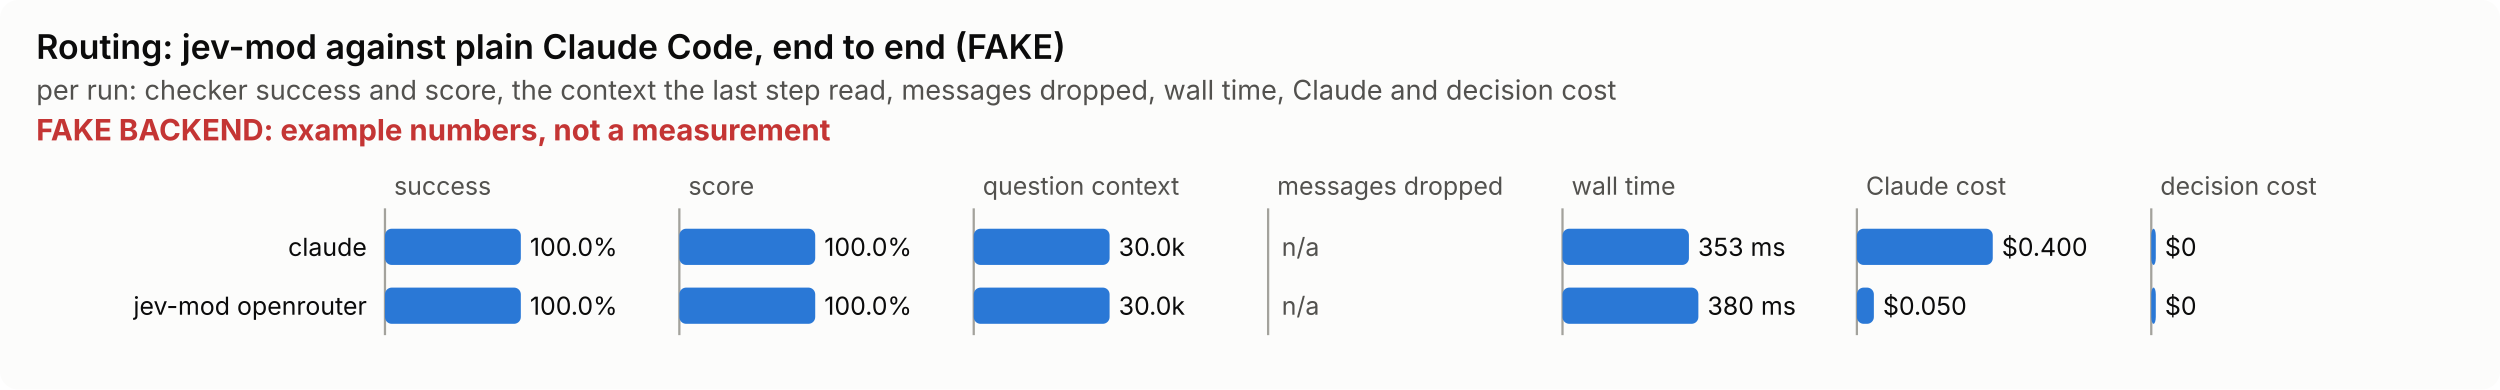
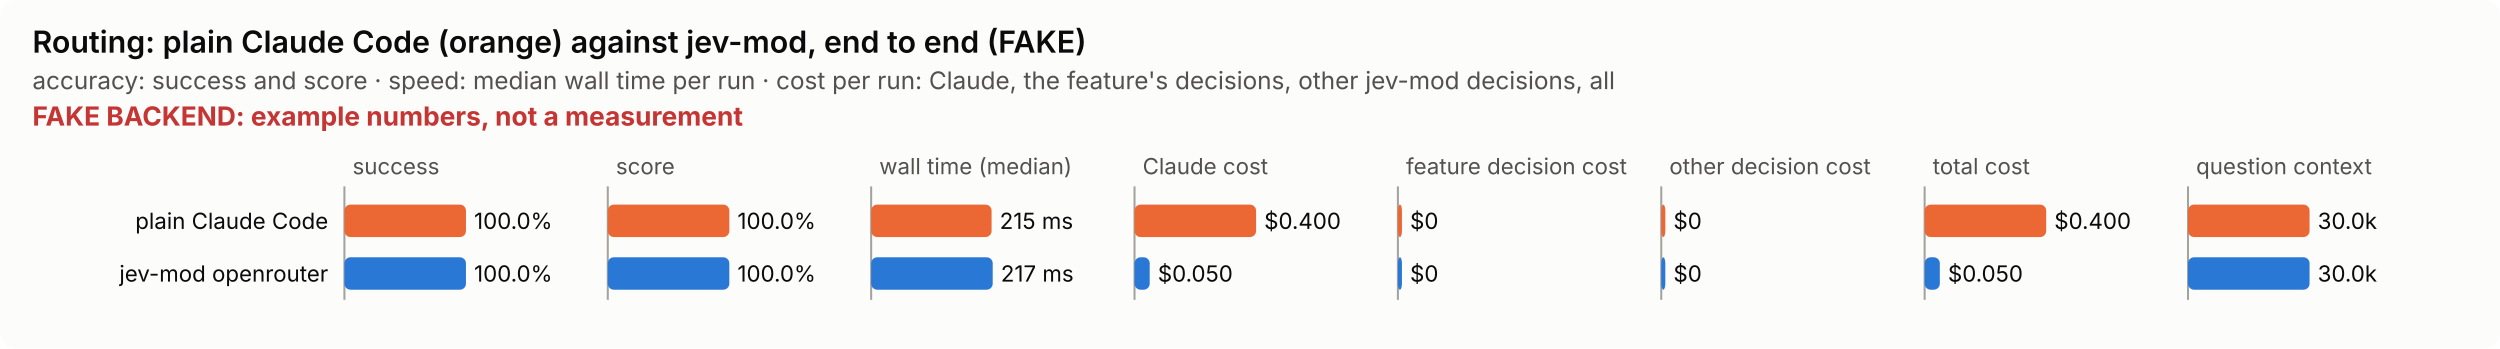
- <svg xmlns="http://www.w3.org/2000/svg" viewBox="0 0 1104 172" width="1104" height="172" role="img" aria-label="Routing: jev-mod against plain Claude Code, end to end (FAKE)">
+ <svg xmlns="http://www.w3.org/2000/svg" viewBox="0 0 1234 172" width="1234" height="172" role="img" aria-label="Routing: plain Claude Code (orange) against jev-mod, end to end (FAKE)">
  <style>
text{font-family:system-ui,-apple-system,"Segoe UI",sans-serif}
.t{font-size:15px;font-weight:600}.st{font-size:12px}.ax{font-size:11px}.lab{font-size:11px}
.g,.a,.guide{stroke-width:1}.guide{stroke-dasharray:4 4}.fake{font-size:13px;font-weight:700}
- .bg{fill:#fcfcfb}.dot{stroke:#fcfcfb}text{fill:#0b0b0b}.st,.ax{fill:#52514e}.g{stroke:#e4e3df}.a,.guide{stroke:#a3a29c}.l1{stroke:#2a78d6}.d1{fill:#2a78d6}.fake{fill:#c43534}
- @media (prefers-color-scheme: dark){.bg{fill:#1a1a19}.dot{stroke:#1a1a19}text{fill:#f0efec}.st,.ax{fill:#c3c2b7}.g{stroke:#353532}.a,.guide{stroke:#6b6a64}.l1{stroke:#3987e5}.d1{fill:#3987e5}.fake{fill:#e66767}}
+ .bg{fill:#fcfcfb}.dot{stroke:#fcfcfb}text{fill:#0b0b0b}.st,.ax{fill:#52514e}.g{stroke:#e4e3df}.a,.guide{stroke:#a3a29c}.l1{stroke:#2a78d6}.d1{fill:#2a78d6}.l2{stroke:#eb6834}.d2{fill:#eb6834}.fake{fill:#c43534}
+ @media (prefers-color-scheme: dark){.bg{fill:#1a1a19}.dot{stroke:#1a1a19}text{fill:#f0efec}.st,.ax{fill:#c3c2b7}.g{stroke:#353532}.a,.guide{stroke:#6b6a64}.l1{stroke:#3987e5}.d1{fill:#3987e5}.l2{stroke:#d95926}.d2{fill:#d95926}.fake{fill:#e66767}}
</style>
-   <rect width="1104" height="172" rx="8" class="bg" />
-   <text class="t" x="16" y="26">Routing: jev-mod against plain Claude Code, end to end (FAKE)</text>
-   <text class="st" x="16" y="44">per run: checker success and score, the context the last step read, messages dropped, wall time, Claude and decision cost</text>
+   <rect width="1234" height="172" rx="8" class="bg" />
+   <text class="t" x="16" y="26">Routing: plain Claude Code (orange) against jev-mod, end to end (FAKE)</text>
+   <text class="st" x="16" y="44">accuracy: success and score · speed: median wall time per run · cost per run: Claude, the feature's decisions, other jev-mod decisions, all</text>
  <text class="fake" x="16" y="62">FAKE BACKEND: example numbers, not a measurement</text>
-   <text class="lab" x="162" y="113" text-anchor="end">claude</text>
+   <text class="lab" x="162" y="113" text-anchor="end">plain Claude Code</text>
  <text class="lab" x="162" y="139" text-anchor="end">jev-mod openrouter</text>
  <text class="ax" x="174" y="86">success</text>
  <line class="a" x1="170" x2="170" y1="92" y2="148" />
-   <rect x="170" y="101" width="60" height="16" rx="3" class="d1" />
+   <rect x="170" y="101" width="60" height="16" rx="3" class="d2" />
  <text class="lab" x="234" y="113">100.0%</text>
  <rect x="170" y="127" width="60" height="16" rx="3" class="d1" />
  <text class="lab" x="234" y="139">100.0%</text>
  <text class="ax" x="304" y="86">score</text>
  <line class="a" x1="300" x2="300" y1="92" y2="148" />
-   <rect x="300" y="101" width="60" height="16" rx="3" class="d1" />
+   <rect x="300" y="101" width="60" height="16" rx="3" class="d2" />
  <text class="lab" x="364" y="113">100.0%</text>
  <rect x="300" y="127" width="60" height="16" rx="3" class="d1" />
  <text class="lab" x="364" y="139">100.0%</text>
-   <text class="ax" x="434" y="86">question context</text>
+   <text class="ax" x="434" y="86">wall time (median)</text>
  <line class="a" x1="430" x2="430" y1="92" y2="148" />
-   <rect x="430" y="101" width="60" height="16" rx="3" class="d1" />
-   <text class="lab" x="494" y="113">30.0k</text>
+   <rect x="430" y="101" width="59.45" height="16" rx="3" class="d2" />
+   <text class="lab" x="493.45" y="113">215 ms</text>
  <rect x="430" y="127" width="60" height="16" rx="3" class="d1" />
-   <text class="lab" x="494" y="139">30.0k</text>
-   <text class="ax" x="564" y="86">messages dropped</text>
+   <text class="lab" x="494" y="139">217 ms</text>
+   <text class="ax" x="564" y="86">Claude cost</text>
  <line class="a" x1="560" x2="560" y1="92" y2="148" />
-   <text class="ax" x="566" y="113">n/a</text>
-   <text class="ax" x="566" y="139">n/a</text>
-   <text class="ax" x="694" y="86">wall time</text>
+   <rect x="560" y="101" width="60" height="16" rx="3" class="d2" />
+   <text class="lab" x="624" y="113">$0.400</text>
+   <rect x="560" y="127" width="7.5" height="16" rx="3" class="d1" />
+   <text class="lab" x="571.5" y="139">$0.050</text>
+   <text class="ax" x="694" y="86">feature decision cost</text>
  <line class="a" x1="690" x2="690" y1="92" y2="148" />
-   <rect x="690" y="101" width="55.83" height="16" rx="3" class="d1" />
-   <text class="lab" x="749.83" y="113">353 ms</text>
-   <rect x="690" y="127" width="60" height="16" rx="3" class="d1" />
-   <text class="lab" x="754" y="139">380 ms</text>
-   <text class="ax" x="824" y="86">Claude cost</text>
+   <rect x="690" y="101" width="2" height="16" rx="3" class="d2" />
+   <text class="lab" x="696" y="113">$0</text>
+   <rect x="690" y="127" width="2" height="16" rx="3" class="d1" />
+   <text class="lab" x="696" y="139">$0</text>
+   <text class="ax" x="824" y="86">other decision cost</text>
  <line class="a" x1="820" x2="820" y1="92" y2="148" />
-   <rect x="820" y="101" width="60" height="16" rx="3" class="d1" />
-   <text class="lab" x="884" y="113">$0.400</text>
-   <rect x="820" y="127" width="7.5" height="16" rx="3" class="d1" />
-   <text class="lab" x="831.5" y="139">$0.050</text>
-   <text class="ax" x="954" y="86">decision cost</text>
+   <rect x="820" y="101" width="2" height="16" rx="3" class="d2" />
+   <text class="lab" x="826" y="113">$0</text>
+   <rect x="820" y="127" width="2" height="16" rx="3" class="d1" />
+   <text class="lab" x="826" y="139">$0</text>
+   <text class="ax" x="954" y="86">total cost</text>
  <line class="a" x1="950" x2="950" y1="92" y2="148" />
-   <rect x="950" y="101" width="2" height="16" rx="3" class="d1" />
-   <text class="lab" x="956" y="113">$0</text>
-   <rect x="950" y="127" width="2" height="16" rx="3" class="d1" />
-   <text class="lab" x="956" y="139">$0</text>
+   <rect x="950" y="101" width="60" height="16" rx="3" class="d2" />
+   <text class="lab" x="1014" y="113">$0.400</text>
+   <rect x="950" y="127" width="7.5" height="16" rx="3" class="d1" />
+   <text class="lab" x="961.5" y="139">$0.050</text>
+   <text class="ax" x="1084" y="86">question context</text>
+   <line class="a" x1="1080" x2="1080" y1="92" y2="148" />
+   <rect x="1080" y="101" width="60" height="16" rx="3" class="d2" />
+   <text class="lab" x="1144" y="113">30.0k</text>
+   <rect x="1080" y="127" width="60" height="16" rx="3" class="d1" />
+   <text class="lab" x="1144" y="139">30.0k</text>
</svg>
